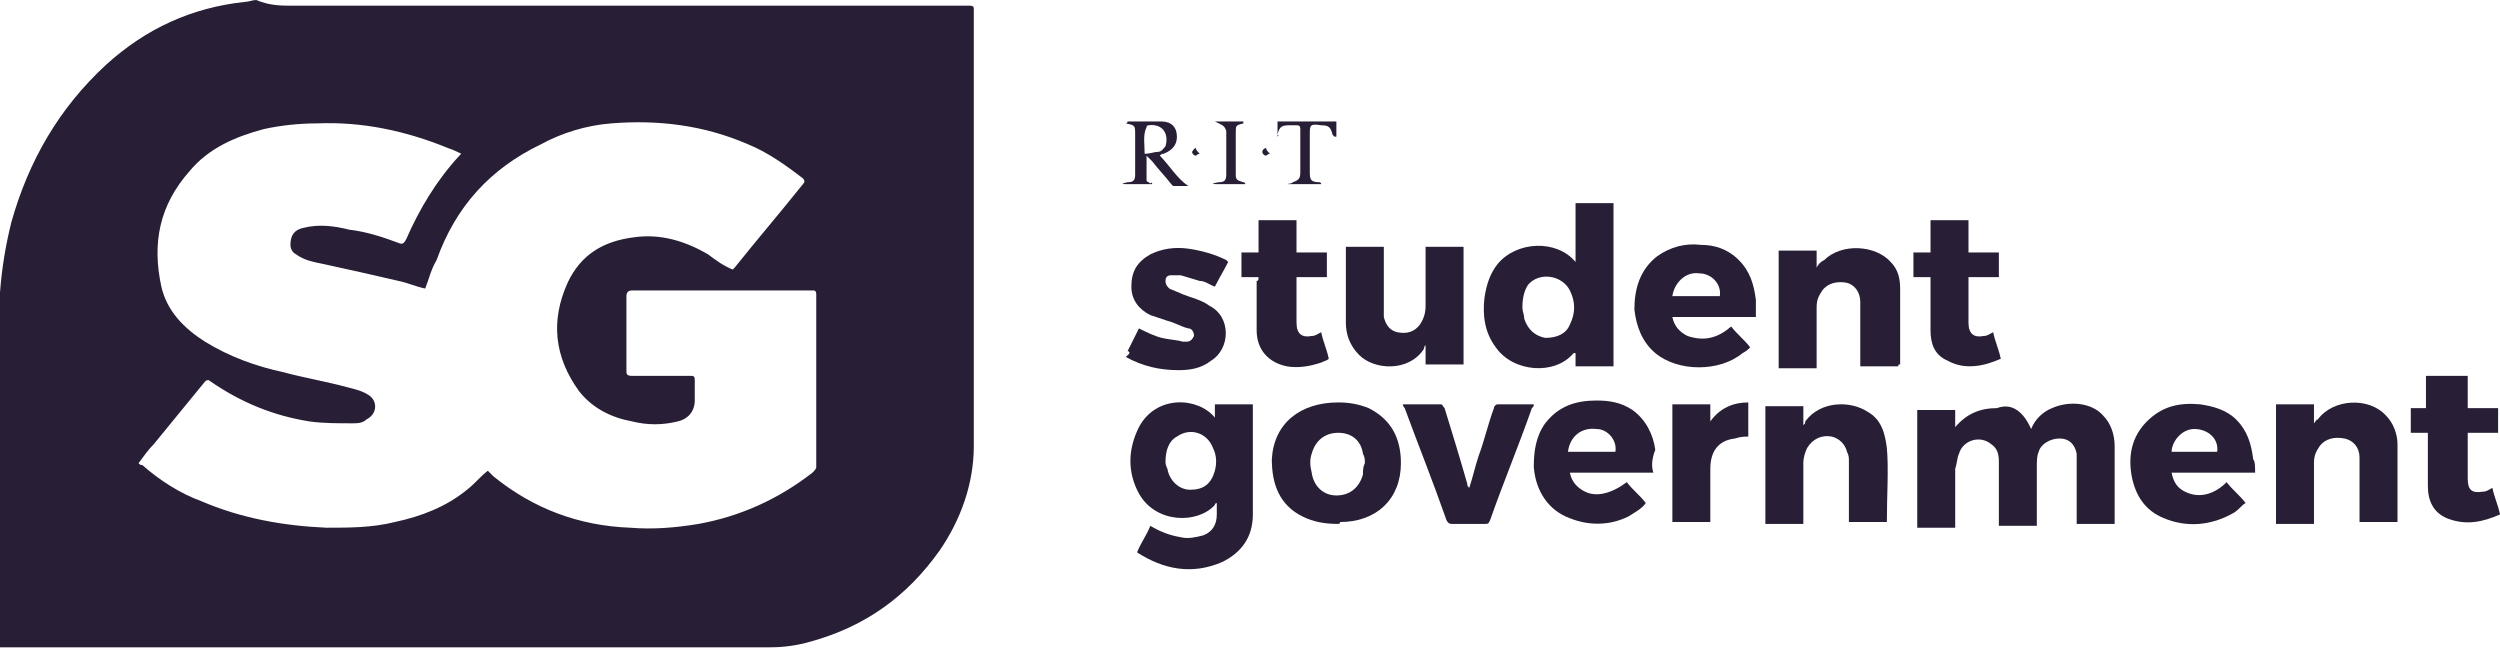
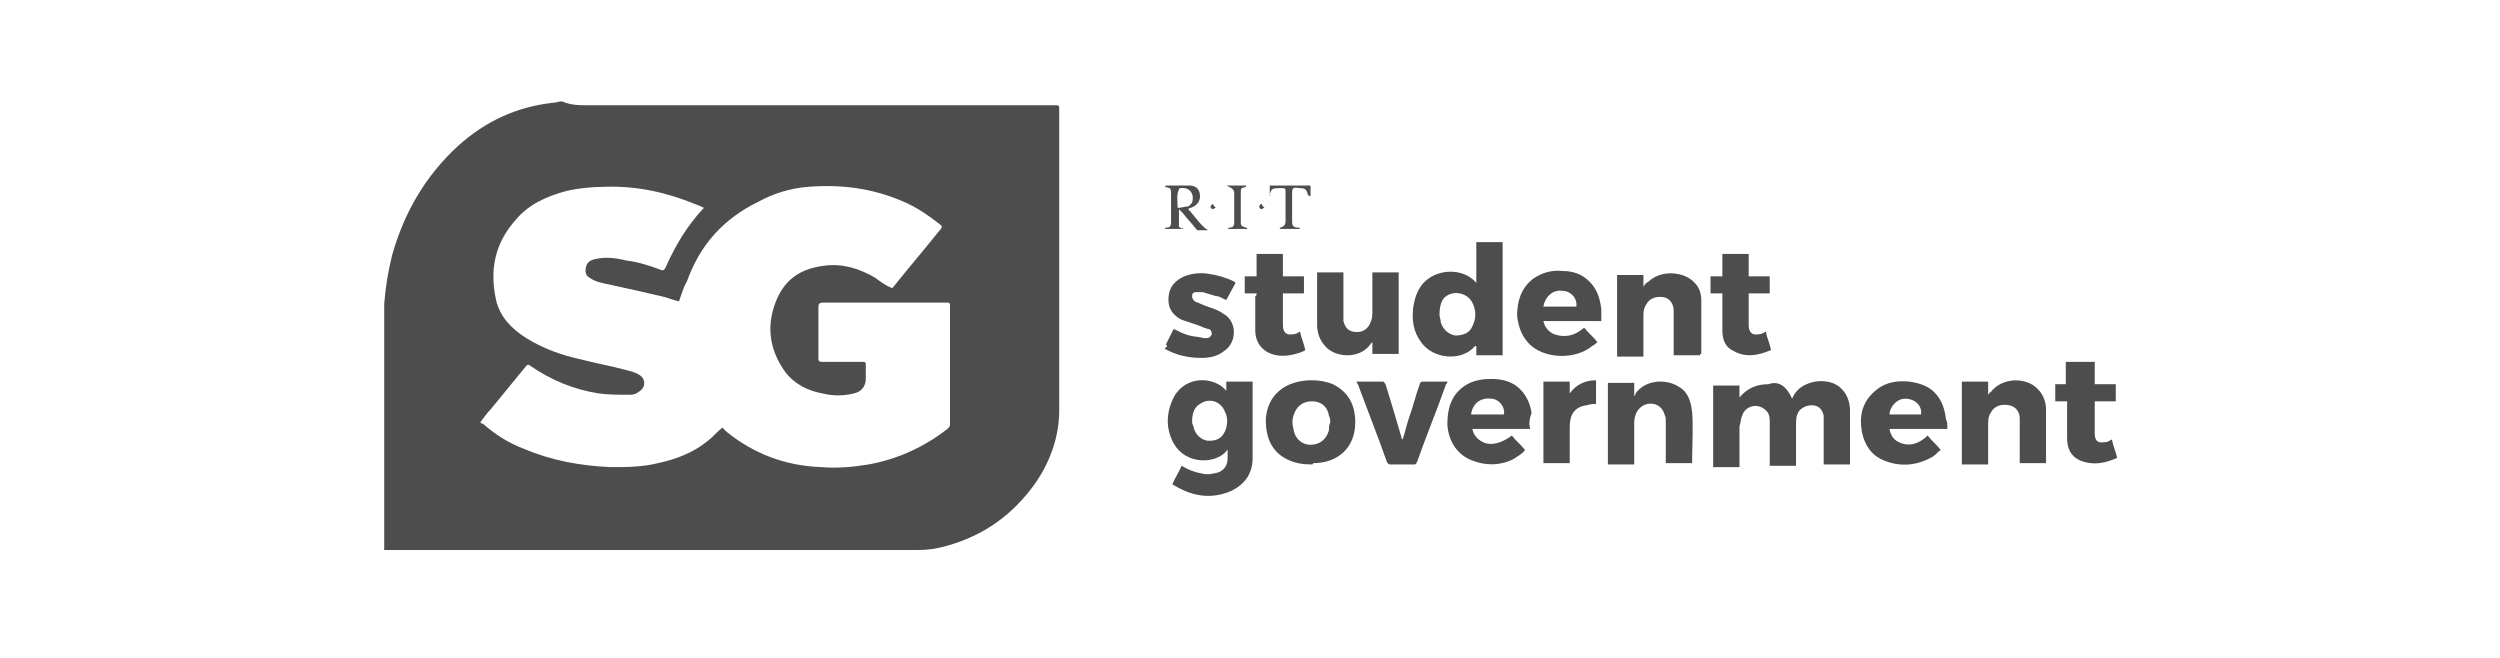
- <svg xmlns="http://www.w3.org/2000/svg" width="200" height="52" viewBox="0 0 200 52" fill="none">
-   <path d="M23.538 0.456H23.994H32.194H45.862H57.099H68.337H77.601C77.904 0.456 77.904 0.607 77.904 0.759V35.687C77.904 38.724 76.841 41.61 75.171 44.039C72.589 47.684 69.248 50.114 64.844 51.329C63.781 51.633 62.718 51.784 61.655 51.784C41.306 51.784 20.805 51.784 0.456 51.784C0.304 51.784 0.152 51.784 0 51.784C0 42.825 0 33.865 0 24.905C0 24.753 0 24.753 0 24.601C0 24.146 0 23.842 0 23.387C0.152 21.412 0.456 19.59 0.911 17.768C2.278 12.908 4.708 8.656 8.504 5.163C11.693 2.278 15.338 0.607 19.59 0.152C19.894 0.152 20.197 0 20.501 0C21.564 0.456 22.475 0.456 23.538 0.456V0.456ZM34.017 23.083C33.257 22.931 32.65 22.627 31.891 22.475C29.916 22.02 27.942 21.564 25.816 21.109C25.057 20.957 24.298 20.805 23.69 20.349C23.387 20.197 23.235 19.894 23.235 19.59C23.235 18.831 23.538 18.375 24.298 18.223C25.512 17.919 26.727 18.071 27.942 18.375C29.309 18.527 30.676 18.983 31.891 19.438C32.194 19.59 32.346 19.438 32.498 19.134C33.561 16.705 34.928 14.427 36.75 12.453L36.902 12.301C36.598 12.149 36.295 11.997 35.839 11.845C32.498 10.478 29.005 9.719 25.361 9.871C23.994 9.871 22.475 10.023 21.109 10.326C18.831 10.934 16.705 11.845 15.186 13.667C12.756 16.401 12.149 19.438 12.908 22.931C13.364 24.905 14.73 26.272 16.401 27.335C18.375 28.55 20.501 29.309 22.627 29.765C24.298 30.22 26.12 30.524 27.79 30.98C28.398 31.131 29.005 31.283 29.461 31.587C30.22 32.042 30.22 33.105 29.309 33.561C29.005 33.865 28.55 33.865 28.246 33.865C27.031 33.865 25.816 33.865 24.753 33.713C21.868 33.257 19.286 32.194 16.857 30.524C16.705 30.372 16.553 30.372 16.401 30.524C15.034 32.194 13.667 33.865 12.301 35.535C11.845 35.991 11.541 36.447 11.086 37.054C11.238 37.206 11.238 37.206 11.389 37.206C12.756 38.421 14.427 39.484 16.097 40.091C19.286 41.458 22.627 42.065 26.12 42.217C27.942 42.217 29.765 42.217 31.587 41.762C33.713 41.306 35.687 40.547 37.358 39.18C37.965 38.724 38.421 38.117 39.028 37.661L39.484 38.117C42.673 40.699 46.317 42.065 50.418 42.217C52.24 42.369 54.062 42.217 55.885 41.913C59.225 41.306 62.263 39.939 64.996 37.813C65.148 37.661 65.3 37.51 65.3 37.358C65.3 32.802 65.3 28.094 65.3 23.538C65.3 23.235 65.148 23.235 64.996 23.235C60.137 23.235 55.429 23.235 50.569 23.235C50.266 23.235 50.114 23.387 50.114 23.69V29.613C50.114 29.916 50.114 30.068 50.569 30.068H55.277C55.429 30.068 55.581 30.068 55.581 30.372V32.042C55.581 32.954 54.973 33.561 54.214 33.713C52.999 34.017 51.784 34.017 50.569 33.713C48.899 33.409 47.38 32.65 46.317 31.283C44.343 28.55 44.039 25.664 45.406 22.627C46.469 20.349 48.292 19.286 50.721 18.983C52.847 18.679 54.822 19.286 56.644 20.349C57.251 20.805 57.859 21.26 58.618 21.564L58.77 21.412C60.592 19.134 62.415 17.008 64.237 14.73C64.389 14.579 64.389 14.427 64.237 14.275C62.87 13.212 61.352 12.149 59.833 11.541C56.34 10.023 52.696 9.567 48.899 9.871C46.925 10.023 44.951 10.63 43.28 11.541C39.18 13.516 36.447 16.553 34.928 20.805C34.472 21.564 34.32 22.323 34.017 23.083V23.083Z" fill="#281E35" />
-   <path d="M162.491 34.32C162.794 33.561 163.402 32.954 164.161 32.65C165.528 32.042 167.35 32.194 168.261 33.257C168.869 33.865 169.172 34.776 169.172 35.687V41.762V41.913C168.109 41.913 167.198 41.913 166.135 41.913C166.135 41.762 166.135 41.61 166.135 41.61C166.135 40.091 166.135 38.421 166.135 36.902C166.135 36.75 166.135 36.447 166.135 36.295C165.983 35.535 165.528 35.08 164.768 35.08C164.009 35.08 163.25 35.535 163.098 36.143C162.946 36.447 162.946 36.902 162.946 37.358V41.61V42.065C161.883 42.065 160.972 42.065 159.909 42.065C159.909 41.913 159.909 41.762 159.909 41.762C159.909 40.091 159.909 38.572 159.909 36.902C159.909 36.295 159.757 35.839 159.301 35.535C158.39 34.776 157.024 35.232 156.72 36.295C156.568 36.598 156.568 37.054 156.416 37.51V41.762V42.217C155.353 42.217 154.442 42.217 153.379 42.217C153.379 39.028 153.379 35.839 153.379 32.802H156.416V34.169C157.327 33.105 158.39 32.65 159.757 32.65C160.972 32.194 161.883 32.954 162.491 34.32V34.32Z" fill="#281E35" />
-   <path d="M97.191 33.409C97.191 33.106 97.191 32.65 97.191 32.346H98.709H100.228V32.498V41.154C100.228 42.977 99.317 44.191 97.798 44.951C95.368 46.014 93.09 45.558 90.964 44.191C91.268 43.432 91.724 42.825 92.027 42.065C92.787 42.521 93.546 42.825 94.457 42.977C95.064 43.128 95.672 42.977 96.279 42.825C97.039 42.521 97.343 41.913 97.343 41.154C97.343 40.85 97.343 40.547 97.343 40.243C97.343 40.243 97.191 40.243 97.191 40.395C95.824 41.913 92.483 41.913 91.116 39.484C90.205 37.813 90.205 35.991 91.116 34.169C92.483 31.587 95.824 31.739 97.191 33.409C97.191 33.257 97.191 33.257 97.191 33.409V33.409ZM93.242 36.902C93.242 37.054 93.242 37.206 93.394 37.51C93.546 38.421 94.305 39.18 95.216 39.18C96.279 39.18 96.887 38.724 97.191 37.661C97.342 37.054 97.342 36.447 97.039 35.839C96.583 34.624 95.216 34.169 94.153 34.928C93.546 35.232 93.242 35.991 93.242 36.902Z" fill="#281E35" />
-   <path d="M126.044 20.957C126.044 19.286 126.044 17.768 126.044 16.249H129.081V29.309C128.018 29.309 127.107 29.309 126.044 29.309C126.044 29.005 126.044 28.55 126.044 28.246H125.892C124.374 30.068 121.033 29.765 119.666 27.791C118.755 26.576 118.603 25.209 118.755 23.842C118.907 22.779 119.21 21.868 119.818 21.109C121.336 19.286 124.525 19.134 126.044 20.957V20.957ZM121.792 24.601C121.792 24.905 121.944 25.209 121.944 25.513C122.248 26.424 122.855 26.879 123.614 27.031C124.525 27.031 125.285 26.727 125.588 25.968C126.044 25.057 126.044 24.146 125.588 23.235C124.981 22.02 123.159 21.716 122.248 22.779C121.944 23.235 121.792 23.842 121.792 24.601V24.601Z" fill="#281E35" />
-   <path d="M182.081 32.346H185.118V33.865C185.27 33.713 185.27 33.561 185.421 33.561C186.636 31.891 189.522 31.739 190.888 33.257C191.496 33.865 191.8 34.776 191.8 35.535V41.61V41.762C190.737 41.762 189.825 41.762 188.762 41.762C188.762 41.61 188.762 41.61 188.762 41.458C188.762 39.939 188.762 38.421 188.762 36.902C188.762 36.75 188.762 36.598 188.762 36.598C188.762 35.839 188.307 35.232 187.547 35.08C186.788 34.928 186.029 35.08 185.573 35.687C185.27 36.143 185.118 36.447 185.118 37.054V41.61V41.913C184.055 41.913 183.144 41.913 182.081 41.913C182.081 38.572 182.081 35.535 182.081 32.346V32.346Z" fill="#281E35" />
-   <path d="M150.949 41.762C149.886 41.762 148.975 41.762 147.912 41.762C147.912 41.61 147.912 41.458 147.912 41.458C147.912 39.939 147.912 38.421 147.912 36.902C147.912 36.598 147.912 36.447 147.76 36.143C147.608 35.535 147.153 35.08 146.545 34.928C145.786 34.776 145.027 35.08 144.571 35.839C144.419 36.143 144.267 36.598 144.267 37.054V41.61V41.913C143.204 41.913 142.293 41.913 141.23 41.913C141.23 38.724 141.23 35.687 141.23 32.498H144.267V34.017C144.419 33.865 144.419 33.865 144.419 33.713C145.634 32.042 148.064 32.042 149.43 32.954C150.494 33.561 150.797 34.624 150.949 35.839C151.101 37.51 150.949 39.636 150.949 41.762Z" fill="#281E35" />
-   <path d="M151.86 29.309C150.797 29.309 149.886 29.309 148.823 29.309C148.823 29.157 148.823 29.157 148.823 29.005C148.823 27.487 148.823 25.968 148.823 24.45C148.823 24.298 148.823 24.298 148.823 24.146C148.823 23.386 148.368 22.779 147.76 22.627C147.001 22.475 146.242 22.627 145.786 23.235C145.482 23.69 145.33 23.994 145.33 24.601V29.157V29.461C144.267 29.461 143.356 29.461 142.293 29.461C142.293 26.272 142.293 23.235 142.293 20.046H145.33V21.412C145.482 21.108 145.634 20.957 145.938 20.805C147.305 19.438 150.038 19.59 151.253 20.957C151.86 21.564 152.012 22.323 152.012 23.083V29.157C151.86 29.157 151.86 29.157 151.86 29.309V29.309Z" fill="#281E35" />
-   <path d="M107.669 19.742H110.706V20.046V24.601V25.361C110.858 25.968 111.162 26.424 111.769 26.576C112.529 26.727 113.136 26.576 113.592 25.968C113.895 25.512 114.047 25.057 114.047 24.45C114.047 22.931 114.047 21.564 114.047 20.046C114.047 19.894 114.047 19.894 114.047 19.742H117.084V29.157C116.021 29.157 115.11 29.157 114.047 29.157C114.047 28.702 114.047 28.246 114.047 27.79C114.047 27.335 113.895 27.942 113.895 27.942C112.68 29.765 109.947 29.613 108.732 28.398C107.973 27.639 107.669 26.727 107.669 25.816C107.669 23.842 107.669 21.868 107.669 19.894C107.669 19.894 107.669 19.894 107.669 19.742V19.742Z" fill="#281E35" />
-   <path d="M107.062 41.913C105.998 41.913 105.087 41.762 104.176 41.306C102.354 40.395 101.746 38.724 101.746 36.75C101.898 33.865 104.024 32.194 107.062 32.194C107.973 32.194 108.732 32.346 109.491 32.65C111.314 33.561 112.073 35.08 112.073 37.054C112.073 39.939 110.099 41.762 107.213 41.762C107.213 41.913 107.062 41.913 107.062 41.913V41.913ZM109.188 37.054C109.188 36.75 109.188 36.598 109.036 36.295C108.884 35.232 108.125 34.624 107.062 34.624C105.998 34.624 105.239 35.232 104.935 36.295C104.784 36.75 104.784 37.206 104.935 37.813C105.087 38.876 105.847 39.636 106.91 39.636C107.973 39.636 108.732 39.028 109.036 37.965C109.036 37.661 109.036 37.358 109.188 37.054Z" fill="#281E35" />
-   <path d="M138.497 26.12C138.952 26.727 139.56 27.183 140.015 27.79C139.863 27.942 139.711 28.094 139.408 28.246C137.585 29.765 134.244 29.765 132.422 28.246C131.359 27.335 130.904 26.12 130.752 24.753C130.752 23.083 131.207 21.564 132.574 20.501C133.637 19.742 134.852 19.438 136.067 19.59C137.13 19.59 138.193 19.894 139.104 20.805C140.015 21.716 140.319 22.779 140.471 23.994V25.361C138.193 25.361 136.067 25.361 133.789 25.361C133.941 26.12 134.396 26.576 135.004 26.879C136.37 27.335 137.433 27.031 138.497 26.12ZM137.585 23.69C137.737 22.779 136.978 21.868 135.915 21.868C134.852 21.716 133.941 22.627 133.789 23.69H137.585Z" fill="#281E35" />
-   <path d="M180.41 37.813C178.132 37.813 176.006 37.813 173.728 37.813C173.88 38.572 174.184 39.028 174.791 39.332C176.006 39.939 177.221 39.484 178.132 38.572C178.588 39.18 179.195 39.636 179.651 40.243C179.347 40.395 179.195 40.699 178.74 41.002C176.917 42.065 174.943 42.217 173.121 41.458C171.602 40.85 170.843 39.636 170.539 38.117C170.235 36.447 170.539 34.928 171.754 33.713C172.969 32.498 174.336 32.194 176.006 32.346C177.069 32.498 178.132 32.802 178.891 33.561C179.803 34.472 180.106 35.535 180.258 36.75C180.41 36.902 180.41 37.358 180.41 37.813V37.813ZM177.373 36.143C177.525 35.08 176.614 34.32 175.551 34.32C174.488 34.32 173.728 35.383 173.728 36.143H177.373Z" fill="#281E35" />
-   <path d="M132.27 37.813C129.992 37.813 127.866 37.813 125.588 37.813C125.74 38.572 126.196 39.028 126.803 39.332C127.714 39.787 128.929 39.484 130.144 38.572C130.6 39.18 131.207 39.636 131.663 40.243C131.359 40.699 130.752 41.002 130.296 41.306C128.777 42.065 127.107 42.065 125.588 41.458C123.918 40.85 122.855 39.332 122.703 37.358C122.703 36.143 122.855 34.928 123.614 33.865C124.677 32.498 126.044 32.042 127.714 32.042C128.777 32.042 129.689 32.194 130.6 32.802C131.663 33.561 132.27 34.776 132.422 35.991C132.118 36.75 132.118 37.358 132.27 37.813V37.813ZM129.233 36.143C129.385 35.232 128.626 34.32 127.714 34.32C126.5 34.169 125.588 34.928 125.437 36.143H129.233Z" fill="#281E35" />
-   <path d="M90.205 28.094C90.509 27.487 90.812 26.879 91.116 26.272C91.724 26.576 92.331 26.879 92.939 27.031C93.546 27.183 94.153 27.183 94.609 27.335H94.913C95.216 27.335 95.368 27.183 95.52 26.879C95.52 26.576 95.368 26.272 95.065 26.272C94.457 26.12 94.001 25.816 93.394 25.664C92.939 25.512 92.483 25.361 92.027 25.209C91.116 24.753 90.509 23.994 90.509 22.931C90.509 21.716 90.964 20.957 92.027 20.349C92.939 19.894 94.001 19.742 95.065 19.894C96.128 20.046 97.191 20.349 98.102 20.805L98.254 20.957C97.95 21.564 97.494 22.323 97.191 22.931C96.735 22.779 96.431 22.475 95.976 22.475C95.52 22.323 94.913 22.172 94.457 22.02C94.305 22.02 94.001 22.02 93.698 22.02C93.394 22.02 93.242 22.172 93.242 22.475C93.242 22.779 93.394 22.931 93.546 23.083C93.85 23.235 94.305 23.387 94.609 23.538C95.368 23.842 96.128 23.994 96.735 24.45C98.557 25.361 98.406 27.942 96.887 28.853C96.128 29.461 95.216 29.613 94.305 29.613C92.787 29.613 91.42 29.309 90.053 28.55C90.509 28.246 90.357 28.094 90.205 28.094V28.094Z" fill="#281E35" />
-   <path d="M112.225 32.346H115.262C115.414 32.346 115.414 32.498 115.566 32.65C116.173 34.624 116.781 36.598 117.388 38.724C117.388 38.876 117.388 38.876 117.54 39.028C117.844 38.117 117.995 37.358 118.299 36.447C118.755 35.232 119.059 33.865 119.514 32.65C119.514 32.498 119.666 32.346 119.818 32.346H122.703C122.703 32.498 122.703 32.498 122.551 32.65C121.488 35.687 120.273 38.572 119.21 41.61C119.059 41.913 119.059 41.913 118.755 41.913C117.844 41.913 117.084 41.913 116.173 41.913C116.021 41.913 115.869 41.913 115.718 41.61C114.655 38.572 113.44 35.535 112.377 32.65C112.225 32.498 112.225 32.346 112.225 32.346V32.346Z" fill="#281E35" />
-   <path d="M197.418 30.068V32.65H199.848V34.624C199.089 34.624 198.178 34.624 197.418 34.624V34.928V38.269C197.418 39.18 197.722 39.484 198.633 39.332C198.937 39.332 199.089 39.18 199.393 39.028C199.544 39.787 199.848 40.395 200 41.154C198.633 41.761 197.267 42.065 195.748 41.458C194.685 41.002 194.229 40.091 194.229 38.876C194.229 37.661 194.229 36.295 194.229 35.08C194.229 34.928 194.229 34.776 194.229 34.624C193.774 34.624 193.318 34.624 192.863 34.624C192.863 34.017 192.863 33.257 192.863 32.65H194.077C194.077 31.739 194.077 30.828 194.077 30.068H197.418Z" fill="#281E35" />
-   <path d="M100.683 22.172C100.228 22.172 99.772 22.172 99.317 22.172C99.317 21.564 99.317 20.805 99.317 20.197H100.683C100.683 19.286 100.683 18.375 100.683 17.616H103.721V20.197H106.15V22.172C105.391 22.172 104.48 22.172 103.721 22.172V22.475V25.816C103.721 26.727 104.176 27.031 104.935 26.879C105.239 26.879 105.391 26.727 105.695 26.576C105.847 27.335 106.15 27.942 106.302 28.702C106.15 28.853 105.999 28.853 105.695 29.005C104.784 29.309 103.872 29.461 102.961 29.309C101.443 29.005 100.532 27.942 100.532 26.424C100.532 25.057 100.532 23.842 100.532 22.475C100.683 22.475 100.683 22.323 100.683 22.172V22.172Z" fill="#281E35" />
-   <path d="M154.442 22.172C153.986 22.172 153.531 22.172 153.075 22.172C153.075 21.564 153.075 20.805 153.075 20.197H154.442C154.442 19.286 154.442 18.375 154.442 17.616H157.479V20.197H159.909V22.172C159.15 22.172 158.238 22.172 157.479 22.172V22.475V25.816C157.479 26.727 157.935 27.031 158.694 26.879C158.998 26.879 159.15 26.727 159.453 26.576C159.605 27.335 159.909 27.942 160.061 28.702C158.694 29.309 157.175 29.613 155.809 28.853C154.746 28.398 154.442 27.487 154.442 26.424C154.442 25.209 154.442 23.842 154.442 22.627C154.442 22.475 154.442 22.475 154.442 22.172V22.172Z" fill="#281E35" />
-   <path d="M136.826 41.762C135.763 41.762 134.852 41.762 133.789 41.762C133.789 38.572 133.789 35.383 133.789 32.346H136.826V33.713C137.585 32.65 138.648 32.194 139.863 32.194V34.928C139.56 34.928 139.256 34.928 138.8 35.08C137.434 35.232 136.826 36.143 136.826 37.51V41.61V41.762Z" fill="#281E35" />
-   <path d="M92.179 14.73C91.42 14.73 90.661 14.73 90.053 14.73C89.446 14.73 90.205 14.579 90.205 14.579C90.661 14.579 90.812 14.427 90.812 13.971C90.812 13.667 90.812 13.364 90.812 13.212C90.812 12.453 90.812 11.693 90.812 10.782C90.812 10.023 90.812 10.023 90.053 9.871C90.205 9.871 90.205 9.719 90.205 9.719H92.939C93.698 9.719 94.153 10.175 94.153 10.934C94.153 11.541 93.85 11.997 93.09 12.301C92.939 12.301 92.939 12.301 92.787 12.453C93.546 13.212 94.153 14.275 95.065 14.882C94.609 14.882 94.305 14.882 93.85 14.882L93.698 14.73C93.242 14.123 92.635 13.516 92.179 12.908C92.027 12.756 91.876 12.604 91.724 12.453V14.427C91.724 14.579 92.027 14.579 92.027 14.73C92.027 14.579 92.179 14.579 92.179 14.73V14.73ZM91.572 12.301C92.027 12.301 92.331 12.149 92.635 12.149C92.939 12.149 93.09 11.845 93.242 11.693C93.546 10.63 92.939 9.871 91.876 10.023C91.724 10.023 91.724 10.175 91.724 10.175C91.42 10.782 91.572 11.541 91.572 12.301V12.301Z" fill="#281E35" />
-   <path d="M102.202 10.934C102.202 10.63 102.202 10.175 102.202 9.719H106.91V10.934C106.91 10.934 106.91 10.934 106.758 10.934L106.606 10.782C106.454 10.175 106.302 10.023 105.695 10.023C104.784 9.871 104.784 10.023 104.784 10.782V13.667C104.784 14.275 104.784 14.579 105.543 14.579C105.543 14.579 105.695 14.579 105.695 14.73C104.935 14.73 104.024 14.73 103.265 14.73C102.506 14.73 103.417 14.73 103.417 14.579C103.872 14.427 104.024 14.275 104.024 13.819C104.024 12.604 104.024 11.541 104.024 10.326C104.024 10.023 103.872 10.023 103.721 10.023C103.569 10.023 103.417 10.023 103.265 10.023C102.658 10.023 102.354 10.023 102.202 10.782C102.354 10.782 102.202 10.934 102.202 10.934V10.934Z" fill="#281E35" />
-   <path d="M97.191 9.719H99.469V9.871C98.861 10.023 98.861 10.023 98.861 10.63V13.971C98.861 14.427 99.013 14.427 99.469 14.579C99.469 14.579 99.62 14.579 99.62 14.73C98.861 14.73 98.102 14.73 97.343 14.73C96.583 14.73 97.494 14.579 97.494 14.579C97.95 14.579 98.102 14.427 98.102 13.971C98.102 12.756 98.102 11.693 98.102 10.478C97.95 10.023 97.798 10.023 97.191 9.719C97.343 9.871 97.343 9.871 97.191 9.719C97.191 9.871 97.191 9.871 97.191 9.719V9.719Z" fill="#281E35" />
-   <path d="M101.595 12.301C101.443 12.301 101.291 12.453 101.291 12.453C101.139 12.453 100.987 12.301 100.987 12.149C100.987 11.997 101.139 11.845 101.291 11.845C101.291 11.997 101.443 12.149 101.595 12.301C101.595 12.149 101.595 12.301 101.595 12.301V12.301Z" fill="#281E35" />
-   <path d="M95.976 12.301C95.824 12.301 95.672 12.453 95.672 12.453C95.52 12.453 95.368 12.301 95.368 12.149C95.368 12.149 95.52 11.845 95.672 11.845C95.672 11.997 95.824 12.149 95.976 12.301V12.301Z" fill="#281E35" />
+ <svg xmlns="http://www.w3.org/2000/svg" version="1.1" id="Layer_1" x="0px" y="0px" viewBox="0 0 190 50" style="enable-background:new 0 0 190 50;" xml:space="preserve">
+   <style type="text/css">
+ 	.st0{fill:#4D4D4D;}
+ </style>
+   <g>
+     <path class="st0" d="M44.7,8c0.1,0,0.2,0,0.3,0c1.8,0,3.6,0,5.4,0c3,0,6,0,9,0c2.5,0,4.9,0,7.4,0c2.5,0,5,0,7.4,0c2,0,4,0,6.1,0   c0.2,0,0.2,0.1,0.2,0.2c0,7.7,0,15.3,0,23c0,2-0.7,3.9-1.8,5.5c-1.7,2.4-3.9,4-6.8,4.8c-0.7,0.2-1.4,0.3-2.1,0.3   c-13.4,0-26.9,0-40.3,0c-0.1,0-0.2,0-0.3,0c0-5.9,0-11.8,0-17.7c0-0.1,0-0.1,0-0.2c0-0.3,0-0.5,0-0.8c0.1-1.3,0.3-2.5,0.6-3.7   c0.9-3.2,2.5-6,5-8.3c2.1-1.9,4.5-3,7.3-3.3c0.2,0,0.4-0.1,0.6-0.1C43.4,8,44,8,44.7,8z M51.6,22.9c-0.5-0.1-0.9-0.3-1.4-0.4   c-1.3-0.3-2.6-0.6-4-0.9c-0.5-0.1-1-0.2-1.4-0.5c-0.2-0.1-0.3-0.3-0.3-0.5c0-0.5,0.2-0.8,0.7-0.9c0.8-0.2,1.6-0.1,2.4,0.1   c0.9,0.1,1.8,0.4,2.6,0.7c0.2,0.1,0.3,0,0.4-0.2c0.7-1.6,1.6-3.1,2.8-4.4c0,0,0.1-0.1,0.1-0.1c-0.2-0.1-0.4-0.2-0.7-0.3   c-2.2-0.9-4.5-1.4-6.9-1.3c-0.9,0-1.9,0.1-2.8,0.3c-1.5,0.4-2.9,1-3.9,2.2c-1.6,1.8-2,3.8-1.5,6.1c0.3,1.3,1.2,2.2,2.3,2.9   c1.3,0.8,2.7,1.3,4.1,1.6c1.1,0.3,2.3,0.5,3.4,0.8c0.4,0.1,0.8,0.2,1.1,0.4c0.5,0.3,0.5,1-0.1,1.3C48.3,30,48,30,47.8,30   c-0.8,0-1.6,0-2.3-0.1c-1.9-0.3-3.6-1-5.2-2.1c-0.1-0.1-0.2-0.1-0.3,0c-0.9,1.1-1.8,2.2-2.7,3.3c-0.3,0.3-0.5,0.6-0.8,1   c0.1,0.1,0.1,0.1,0.2,0.1c0.9,0.8,2,1.5,3.1,1.9c2.1,0.9,4.3,1.3,6.6,1.4c1.2,0,2.4,0,3.6-0.3c1.4-0.3,2.7-0.8,3.8-1.7   c0.4-0.3,0.7-0.7,1.1-1c0.1,0.1,0.2,0.2,0.3,0.3c2.1,1.7,4.5,2.6,7.2,2.7c1.2,0.1,2.4,0,3.6-0.2c2.2-0.4,4.2-1.3,6-2.7   c0.1-0.1,0.2-0.2,0.2-0.3c0-3,0-6.1,0-9.1c0-0.2-0.1-0.2-0.2-0.2c-3.2,0-6.3,0-9.5,0c-0.2,0-0.3,0.1-0.3,0.3c0,1.3,0,2.6,0,3.9   c0,0.2,0,0.3,0.3,0.3c1,0,2,0,3.1,0c0.1,0,0.2,0,0.2,0.2c0,0.4,0,0.7,0,1.1c0,0.6-0.4,1-0.9,1.1c-0.8,0.2-1.6,0.2-2.4,0   c-1.1-0.2-2.1-0.7-2.8-1.6c-1.3-1.8-1.5-3.7-0.6-5.7c0.7-1.5,1.9-2.2,3.5-2.4c1.4-0.2,2.7,0.2,3.9,0.9c0.4,0.3,0.8,0.6,1.3,0.8   c0,0,0.1-0.1,0.1-0.1c1.2-1.5,2.4-2.9,3.6-4.4c0.1-0.1,0.1-0.2,0-0.3c-0.9-0.7-1.9-1.4-2.9-1.8c-2.3-1-4.7-1.3-7.2-1.1   c-1.3,0.1-2.6,0.5-3.7,1.1c-2.7,1.3-4.5,3.3-5.5,6.1C51.9,21.9,51.8,22.4,51.6,22.9z" />
+     <path class="st0" d="M136.2,30.3c0.2-0.5,0.6-0.9,1.1-1.1c0.9-0.4,2.1-0.3,2.7,0.4c0.4,0.4,0.6,1,0.6,1.6c0,1.3,0,2.7,0,4   c0,0,0,0,0,0.1c-0.7,0-1.3,0-2,0c0-0.1,0-0.2,0-0.2c0-1,0-2.1,0-3.1c0-0.1,0-0.3,0-0.4c-0.1-0.5-0.4-0.8-0.9-0.8   c-0.5,0-1,0.3-1.1,0.7c-0.1,0.2-0.1,0.5-0.1,0.8c0,0.9,0,1.9,0,2.8c0,0.1,0,0.2,0,0.3c-0.7,0-1.3,0-2,0c0-0.1,0-0.2,0-0.2   c0-1.1,0-2.1,0-3.2c0-0.4-0.1-0.7-0.4-0.9c-0.6-0.5-1.5-0.2-1.7,0.5c-0.1,0.2-0.1,0.5-0.2,0.8c0,0.9,0,1.9,0,2.8c0,0.1,0,0.2,0,0.3   c-0.7,0-1.3,0-2,0c0-2.1,0-4.2,0-6.2c0.7,0,1.3,0,2,0c0,0.3,0,0.6,0,0.9c0.6-0.7,1.3-1,2.2-1C135.2,28.9,135.8,29.4,136.2,30.3z" />
+     <path class="st0" d="M93.2,29.7c0-0.2,0-0.5,0-0.7c0.3,0,0.7,0,1,0c0.3,0,0.6,0,1,0c0,0,0,0.1,0,0.1c0,1.9,0,3.8,0,5.7   c0,1.2-0.6,2-1.6,2.5c-1.6,0.7-3.1,0.4-4.5-0.5c0.2-0.5,0.5-0.9,0.7-1.4c0.5,0.3,1,0.5,1.6,0.6c0.4,0.1,0.8,0,1.2-0.1   c0.5-0.2,0.7-0.6,0.7-1.1c0-0.2,0-0.4,0-0.6c0,0-0.1,0-0.1,0.1c-0.9,1-3.1,1-4-0.6c-0.6-1.1-0.6-2.3,0-3.5   C90.1,28.5,92.3,28.6,93.2,29.7C93.2,29.6,93.2,29.6,93.2,29.7z M90.6,32c0,0.1,0,0.2,0.1,0.4c0.1,0.6,0.6,1.1,1.2,1.1   c0.7,0,1.1-0.3,1.3-1c0.1-0.4,0.1-0.8-0.1-1.2c-0.3-0.8-1.2-1.1-1.9-0.6C90.8,30.9,90.6,31.4,90.6,32z" />
+     <path class="st0" d="M112.2,21.5c0-1.1,0-2.1,0-3.1c0.7,0,1.3,0,2,0c0,2.9,0,5.7,0,8.6c-0.7,0-1.3,0-2,0c0-0.2,0-0.5,0-0.7   c0,0-0.1,0-0.1,0c-1,1.2-3.2,1-4.1-0.3c-0.6-0.8-0.7-1.7-0.6-2.6c0.1-0.7,0.3-1.3,0.7-1.8C109.1,20.4,111.2,20.3,112.2,21.5   C112.2,21.5,112.2,21.5,112.2,21.5z M109.4,23.9c0,0.2,0.1,0.4,0.1,0.6c0.2,0.6,0.6,0.9,1.1,1c0.6,0,1.1-0.2,1.3-0.7   c0.3-0.6,0.3-1.2,0-1.8c-0.4-0.8-1.6-1-2.2-0.3C109.5,23,109.4,23.4,109.4,23.9z" />
+     <path class="st0" d="M149.1,29c0.7,0,1.3,0,2,0c0,0.3,0,0.6,0,1c0.1-0.1,0.1-0.2,0.2-0.2c0.8-1.1,2.7-1.2,3.6-0.2   c0.4,0.4,0.6,1,0.6,1.5c0,1.3,0,2.7,0,4c0,0,0,0.1,0,0.1c-0.7,0-1.3,0-2,0c0-0.1,0-0.1,0-0.2c0-1,0-2,0-3c0-0.1,0-0.2,0-0.2   c0-0.5-0.3-0.9-0.8-1c-0.5-0.1-1,0-1.3,0.4c-0.2,0.3-0.3,0.5-0.3,0.9c0,1,0,2,0,3c0,0.1,0,0.1,0,0.2c-0.7,0-1.3,0-2,0   C149.1,33.1,149.1,31.1,149.1,29z" />
+     <path class="st0" d="M128.6,35.2c-0.7,0-1.3,0-2,0c0-0.1,0-0.2,0-0.2c0-1,0-2,0-3c0-0.2,0-0.3-0.1-0.5c-0.1-0.4-0.4-0.7-0.8-0.8   c-0.5-0.1-1,0.1-1.3,0.6c-0.1,0.2-0.2,0.5-0.2,0.8c0,1,0,2,0,3c0,0.1,0,0.2,0,0.2c-0.7,0-1.3,0-2,0c0-2.1,0-4.1,0-6.2   c0.7,0,1.3,0,2,0c0,0.3,0,0.6,0,1c0.1-0.1,0.1-0.1,0.1-0.2c0.8-1.1,2.4-1.1,3.3-0.5c0.7,0.4,0.9,1.1,1,1.9   C128.7,32.4,128.6,33.8,128.6,35.2C128.6,35.2,128.6,35.2,128.6,35.2z" />
+     <path class="st0" d="M129.2,27c-0.7,0-1.3,0-2,0c0-0.1,0-0.1,0-0.2c0-1,0-2,0-3c0-0.1,0-0.1,0-0.2c0-0.5-0.3-0.9-0.7-1   c-0.5-0.1-1,0-1.3,0.4c-0.2,0.3-0.3,0.5-0.3,0.9c0,1,0,2,0,3c0,0.1,0,0.1,0,0.2c-0.7,0-1.3,0-2,0c0-2.1,0-4.1,0-6.2   c0.7,0,1.3,0,2,0c0,0.3,0,0.6,0,0.9c0.1-0.2,0.2-0.3,0.4-0.4c0.9-0.9,2.7-0.8,3.5,0.1c0.4,0.4,0.5,0.9,0.5,1.4c0,1.3,0,2.7,0,4   C129.2,26.9,129.2,26.9,129.2,27z" />
+     <path class="st0" d="M100.1,20.7c0.7,0,1.3,0,2,0c0,0.1,0,0.1,0,0.2c0,1,0,2,0,3c0,0.2,0,0.3,0,0.5c0.1,0.4,0.3,0.7,0.7,0.8   c0.5,0.1,0.9,0,1.2-0.4c0.2-0.3,0.3-0.6,0.3-1c0-1,0-1.9,0-2.9c0-0.1,0-0.1,0-0.2c0.7,0,1.3,0,2,0c0,2.1,0,4.1,0,6.2   c-0.7,0-1.3,0-2,0c0-0.3,0-0.6,0-0.9c0,0,0,0,0,0c0,0-0.1,0.1-0.1,0.1c-0.8,1.2-2.6,1.1-3.4,0.3c-0.5-0.5-0.7-1.1-0.7-1.7   c0-1.3,0-2.6,0-3.9C100.1,20.8,100.1,20.8,100.1,20.7z" />
+     <path class="st0" d="M99.7,35.3c-0.7,0-1.3-0.1-1.9-0.4c-1.2-0.6-1.6-1.7-1.6-3c0.1-1.9,1.5-3,3.5-3c0.6,0,1.1,0.1,1.6,0.3   c1.2,0.6,1.7,1.6,1.7,2.9c0,1.9-1.3,3.1-3.2,3.1C99.8,35.3,99.7,35.3,99.7,35.3z M101.1,32.1c0-0.2,0-0.3-0.1-0.5   c-0.1-0.7-0.6-1.1-1.3-1.1c-0.7,0-1.2,0.4-1.4,1.1c-0.1,0.3-0.1,0.6,0,1c0.1,0.7,0.6,1.2,1.3,1.2c0.7,0,1.2-0.4,1.4-1.1   C101,32.5,101,32.3,101.1,32.1z" />
+     <path class="st0" d="M120.4,24.9c0.3,0.4,0.7,0.7,1,1.1c-0.1,0.1-0.2,0.2-0.4,0.3c-1.2,1-3.4,1-4.6,0c-0.7-0.6-1-1.4-1.1-2.3   c0-1.1,0.3-2.1,1.2-2.8c0.7-0.5,1.5-0.7,2.3-0.6c0.7,0,1.4,0.2,2,0.8c0.6,0.6,0.8,1.3,0.9,2.1c0,0.3,0,0.6,0,0.9   c-1.5,0-2.9,0-4.4,0c0.1,0.5,0.4,0.8,0.8,1C119,25.7,119.7,25.5,120.4,24.9z M119.8,23.3c0.1-0.6-0.4-1.2-1.1-1.2   c-0.7-0.1-1.3,0.5-1.4,1.2C118.2,23.3,119,23.3,119.8,23.3z" />
+     <path class="st0" d="M148,32.6c-1.5,0-2.9,0-4.4,0c0.1,0.5,0.3,0.8,0.7,1c0.8,0.4,1.6,0.1,2.2-0.5c0.3,0.4,0.7,0.7,1,1.1   c-0.2,0.1-0.3,0.3-0.6,0.5c-1.2,0.7-2.5,0.8-3.7,0.3c-1-0.4-1.5-1.2-1.7-2.2c-0.2-1.1,0-2.1,0.8-2.9c0.8-0.8,1.7-1,2.8-0.9   c0.7,0.1,1.4,0.3,1.9,0.8c0.6,0.6,0.8,1.3,0.9,2.1C148,32,148,32.3,148,32.6z M146,31.5c0.1-0.7-0.5-1.2-1.2-1.2   c-0.7,0-1.2,0.7-1.2,1.2C144.4,31.5,145.2,31.5,146,31.5z" />
+     <path class="st0" d="M116.3,32.6c-1.5,0-2.9,0-4.4,0c0.1,0.5,0.4,0.8,0.8,1c0.6,0.3,1.4,0.1,2.2-0.5c0.3,0.4,0.7,0.7,1,1.1   c-0.2,0.3-0.6,0.5-0.9,0.7c-1,0.5-2.1,0.5-3.1,0.1c-1.1-0.4-1.8-1.4-1.9-2.7c0-0.8,0.1-1.6,0.6-2.3c0.7-0.9,1.6-1.2,2.7-1.2   c0.7,0,1.3,0.1,1.9,0.5c0.7,0.5,1.1,1.3,1.2,2.1C116.2,31.9,116.2,32.3,116.3,32.6z M114.3,31.5c0.1-0.6-0.4-1.2-1-1.2   c-0.8-0.1-1.4,0.4-1.5,1.2C112.6,31.5,113.5,31.5,114.3,31.5z" />
+     <path class="st0" d="M88.6,26.2c0.2-0.4,0.4-0.8,0.6-1.2c0.4,0.2,0.8,0.4,1.2,0.5c0.4,0.1,0.8,0.1,1.1,0.2c0.1,0,0.2,0,0.2,0   c0.2,0,0.3-0.1,0.4-0.3c0-0.2-0.1-0.4-0.3-0.4c-0.4-0.1-0.7-0.3-1.1-0.4c-0.3-0.1-0.6-0.2-0.9-0.3c-0.6-0.3-1-0.8-1-1.5   c0-0.8,0.3-1.3,1-1.7c0.6-0.3,1.3-0.4,2-0.3c0.7,0.1,1.4,0.3,2,0.6c0,0,0.1,0.1,0.1,0.1c-0.2,0.4-0.5,0.9-0.7,1.3   c-0.3-0.1-0.5-0.3-0.8-0.3c-0.3-0.1-0.7-0.2-1-0.3c-0.1,0-0.3,0-0.5,0c-0.2,0-0.3,0.1-0.3,0.3c0,0.2,0.1,0.3,0.2,0.4   c0.2,0.1,0.5,0.2,0.7,0.3c0.5,0.2,1,0.3,1.4,0.6c1.2,0.6,1.1,2.3,0.1,2.9c-0.5,0.4-1.1,0.5-1.7,0.5c-1,0-1.9-0.2-2.8-0.7   C88.8,26.3,88.7,26.2,88.6,26.2z" />
+     <path class="st0" d="M103.1,29c0.7,0,1.3,0,2,0c0.1,0,0.1,0.1,0.2,0.2c0.4,1.3,0.8,2.6,1.2,4c0,0.1,0,0.1,0.1,0.2   c0.2-0.6,0.3-1.1,0.5-1.7c0.3-0.8,0.5-1.7,0.8-2.5c0-0.1,0.1-0.2,0.2-0.2c0.6,0,1.2,0,1.9,0c0,0.1,0,0.1-0.1,0.2   c-0.7,2-1.5,3.9-2.2,5.9c-0.1,0.2-0.1,0.2-0.3,0.2c-0.6,0-1.1,0-1.7,0c-0.1,0-0.2,0-0.3-0.2c-0.7-2-1.5-4-2.2-5.9   C103.1,29.1,103.1,29,103.1,29z" />
+     <path class="st0" d="M159.2,27.5c0,0.6,0,1.1,0,1.7c0.5,0,1.1,0,1.6,0c0,0.5,0,0.9,0,1.3c-0.5,0-1.1,0-1.6,0c0,0.1,0,0.2,0,0.2   c0,0.7,0,1.5,0,2.2c0,0.6,0.2,0.8,0.8,0.7c0.2,0,0.3-0.1,0.5-0.2c0.1,0.5,0.3,0.9,0.4,1.4c-0.9,0.4-1.8,0.6-2.8,0.2   c-0.7-0.3-1-0.9-1-1.7c0-0.8,0-1.7,0-2.5c0-0.1,0-0.2,0-0.3c-0.3,0-0.6,0-0.9,0c0-0.4,0-0.9,0-1.3c0.3,0,0.5,0,0.8,0   c0-0.6,0-1.2,0-1.7C157.8,27.5,158.5,27.5,159.2,27.5z" />
+     <path class="st0" d="M95.5,22.3c-0.3,0-0.6,0-0.9,0c0-0.4,0-0.9,0-1.3c0.3,0,0.6,0,0.9,0c0-0.6,0-1.2,0-1.7c0.7,0,1.3,0,2,0   c0,0.6,0,1.1,0,1.7c0.5,0,1.1,0,1.6,0c0,0.5,0,0.9,0,1.3c-0.5,0-1.1,0-1.6,0c0,0.1,0,0.1,0,0.2c0,0.7,0,1.5,0,2.2   c0,0.6,0.3,0.8,0.8,0.7c0.2,0,0.3-0.1,0.5-0.2c0.1,0.5,0.3,0.9,0.4,1.4c-0.1,0.1-0.2,0.1-0.4,0.2c-0.6,0.2-1.2,0.3-1.8,0.2   c-1-0.2-1.6-0.9-1.6-1.9c0-0.9,0-1.7,0-2.6C95.5,22.5,95.5,22.4,95.5,22.3z" />
+     <path class="st0" d="M130.9,22.3c-0.3,0-0.6,0-0.9,0c0-0.4,0-0.9,0-1.3c0.3,0,0.6,0,0.9,0c0-0.6,0-1.2,0-1.7c0.7,0,1.3,0,2,0   c0,0.6,0,1.1,0,1.7c0.5,0,1.1,0,1.6,0c0,0.4,0,0.9,0,1.3c-0.5,0-1.1,0-1.6,0c0,0.1,0,0.2,0,0.2c0,0.7,0,1.5,0,2.2   c0,0.6,0.3,0.8,0.8,0.7c0.2,0,0.3-0.1,0.5-0.2c0.1,0.5,0.3,0.9,0.4,1.4c-0.9,0.4-1.9,0.6-2.8,0.1c-0.7-0.3-0.9-0.9-0.9-1.6   c0-0.8,0-1.7,0-2.5C130.9,22.5,130.9,22.5,130.9,22.3z" />
+     <path class="st0" d="M119.3,35.2c-0.7,0-1.3,0-2,0c0-2.1,0-4.2,0-6.2c0.7,0,1.3,0,2,0c0,0.3,0,0.6,0,0.9c0.5-0.7,1.2-1,2-1   c0,0.6,0,1.2,0,1.8c-0.2,0-0.4,0-0.7,0.1c-0.9,0.1-1.3,0.7-1.3,1.6c0,0.9,0,1.8,0,2.7C119.3,35.1,119.3,35.1,119.3,35.2z" />
+     <path class="st0" d="M89.9,17.4c-0.5,0-1,0-1.4,0c0,0,0,0,0,0c0,0,0.1-0.1,0.1-0.1c0.3,0,0.4-0.1,0.4-0.4c0-0.2,0-0.4,0-0.5   c0-0.5,0-1,0-1.6c0-0.5,0-0.5-0.5-0.6c0.1,0,0.1-0.1,0.1-0.1c0.6,0,1.2,0,1.8,0c0.5,0,0.8,0.3,0.8,0.8c0,0.4-0.2,0.7-0.7,0.9   c-0.1,0-0.1,0-0.2,0.1c0.5,0.5,0.9,1.2,1.5,1.6c-0.3,0-0.5,0-0.8,0c0,0-0.1-0.1-0.1-0.1c-0.3-0.4-0.7-0.8-1-1.2   c-0.1-0.1-0.2-0.2-0.3-0.3c0,0.5,0,0.9,0,1.3c0,0.1,0.2,0.1,0.2,0.2C89.8,17.3,89.9,17.3,89.9,17.4C89.9,17.4,89.9,17.4,89.9,17.4z    M89.5,15.8c0.3,0,0.5-0.1,0.7-0.1c0.2,0,0.3-0.2,0.4-0.3c0.2-0.7-0.2-1.2-0.9-1.1c-0.1,0-0.1,0.1-0.1,0.1   C89.4,14.8,89.5,15.3,89.5,15.8z" />
+     <path class="st0" d="M96.5,14.9c0-0.2,0-0.5,0-0.8c1,0,2,0,3.1,0c0,0.3,0,0.5,0,0.8c0,0,0,0-0.1,0c0,0-0.1-0.1-0.1-0.1   c-0.1-0.4-0.2-0.5-0.6-0.5c-0.6-0.1-0.6,0-0.6,0.5c0,0.6,0,1.3,0,1.9c0,0.4,0,0.6,0.5,0.6c0,0,0.1,0,0.1,0.1c-0.5,0-1.1,0-1.6,0   c0,0,0,0,0,0c0,0,0.1,0,0.1-0.1c0.3-0.1,0.4-0.2,0.4-0.5c0-0.8,0-1.5,0-2.3c0-0.2-0.1-0.2-0.2-0.2c-0.1,0-0.2,0-0.3,0   c-0.4,0-0.6,0-0.7,0.5C96.6,14.8,96.5,14.9,96.5,14.9C96.5,14.9,96.5,14.9,96.5,14.9z" />
+     <path class="st0" d="M93.2,14.1c0.5,0,1,0,1.5,0c0,0,0,0.1,0,0.1c-0.4,0.1-0.4,0.1-0.4,0.5c0,0.7,0,1.5,0,2.2   c0,0.3,0.1,0.3,0.4,0.4c0,0,0.1,0,0.1,0.1c-0.5,0-1,0-1.5,0c0,0,0,0,0,0c0,0,0.1-0.1,0.1-0.1c0.3,0,0.4-0.1,0.4-0.4   c0-0.8,0-1.5,0-2.3C93.7,14.3,93.6,14.3,93.2,14.1C93.3,14.2,93.3,14.2,93.2,14.1C93.2,14.2,93.2,14.2,93.2,14.1z" />
+     <path class="st0" d="M96.1,15.8c-0.1,0-0.2,0.1-0.2,0.1c-0.1,0-0.2-0.1-0.2-0.2c0-0.1,0.1-0.2,0.2-0.2C95.9,15.6,96,15.7,96.1,15.8   C96.1,15.7,96.1,15.8,96.1,15.8z" />
+     <path class="st0" d="M92.4,15.8c-0.1,0-0.2,0.1-0.2,0.1c-0.1,0-0.2-0.1-0.2-0.2c0,0,0.1-0.2,0.2-0.2C92.2,15.6,92.3,15.7,92.4,15.8   C92.4,15.8,92.4,15.8,92.4,15.8z" />
+   </g>
</svg>
